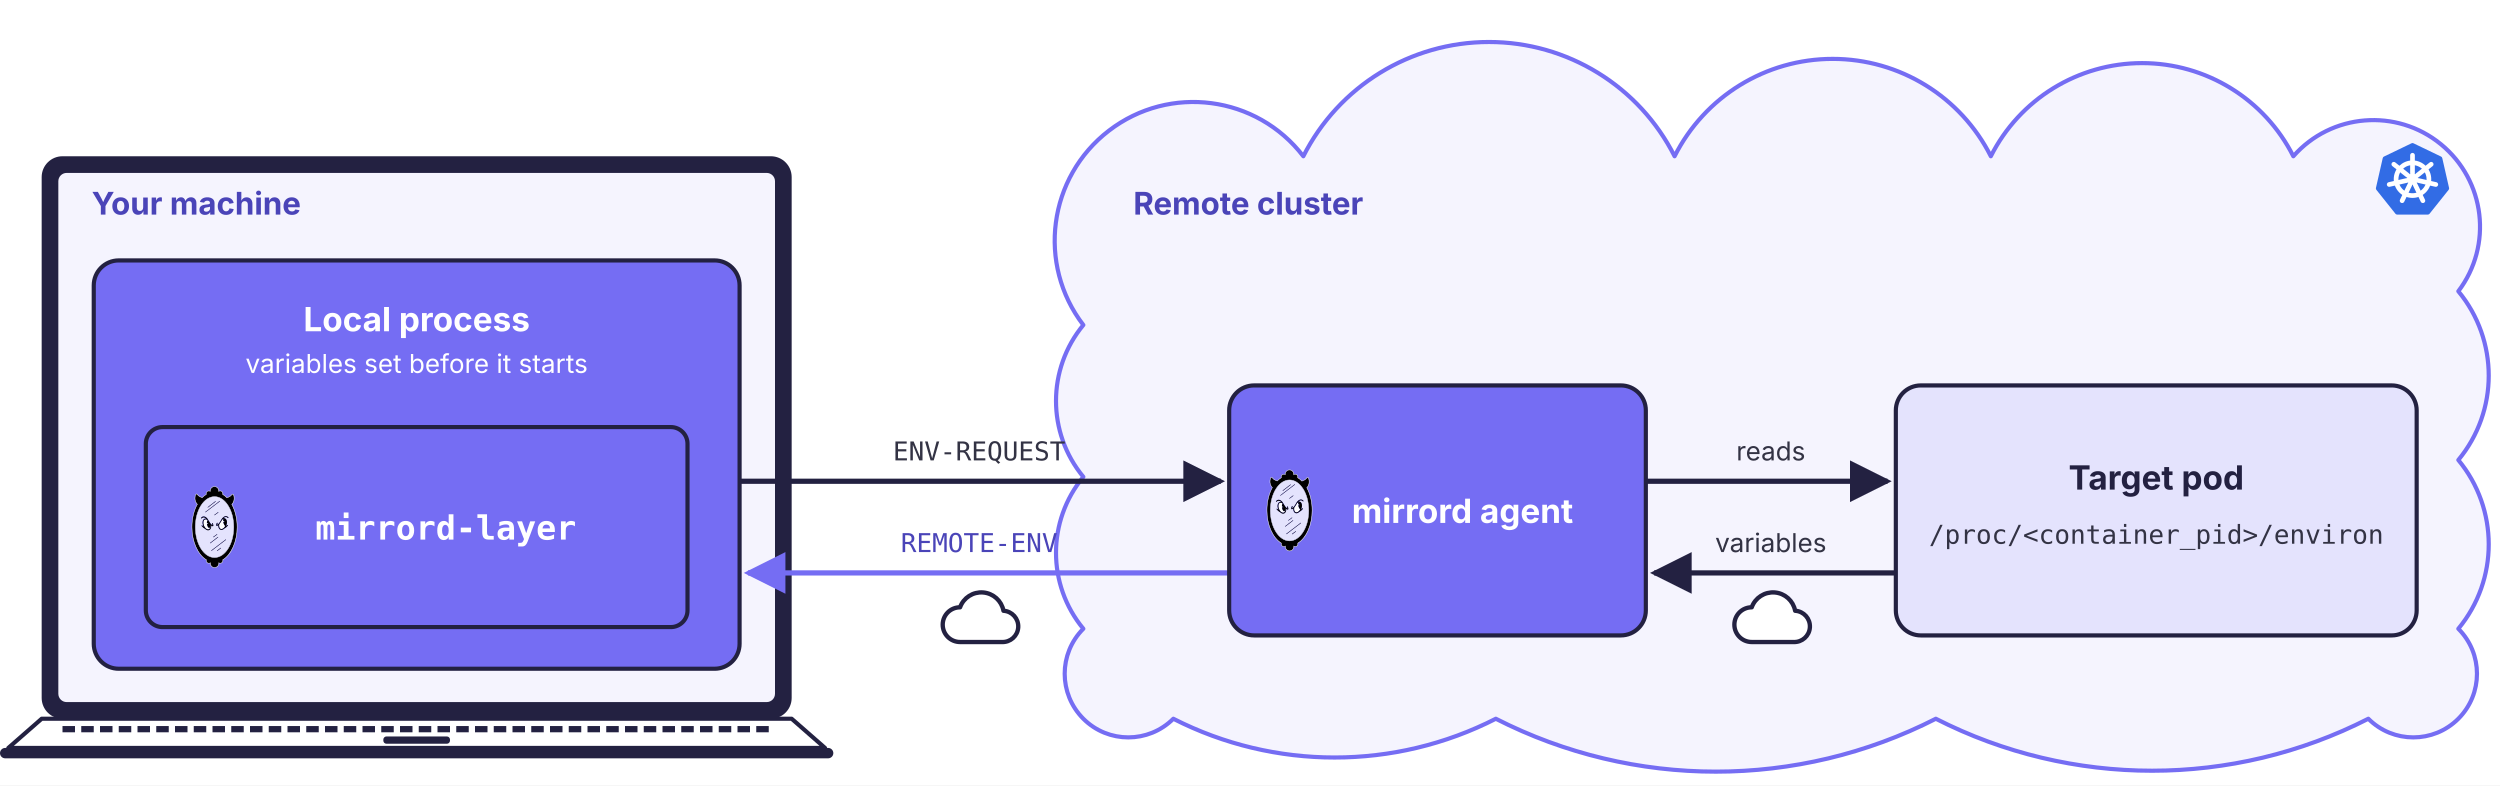
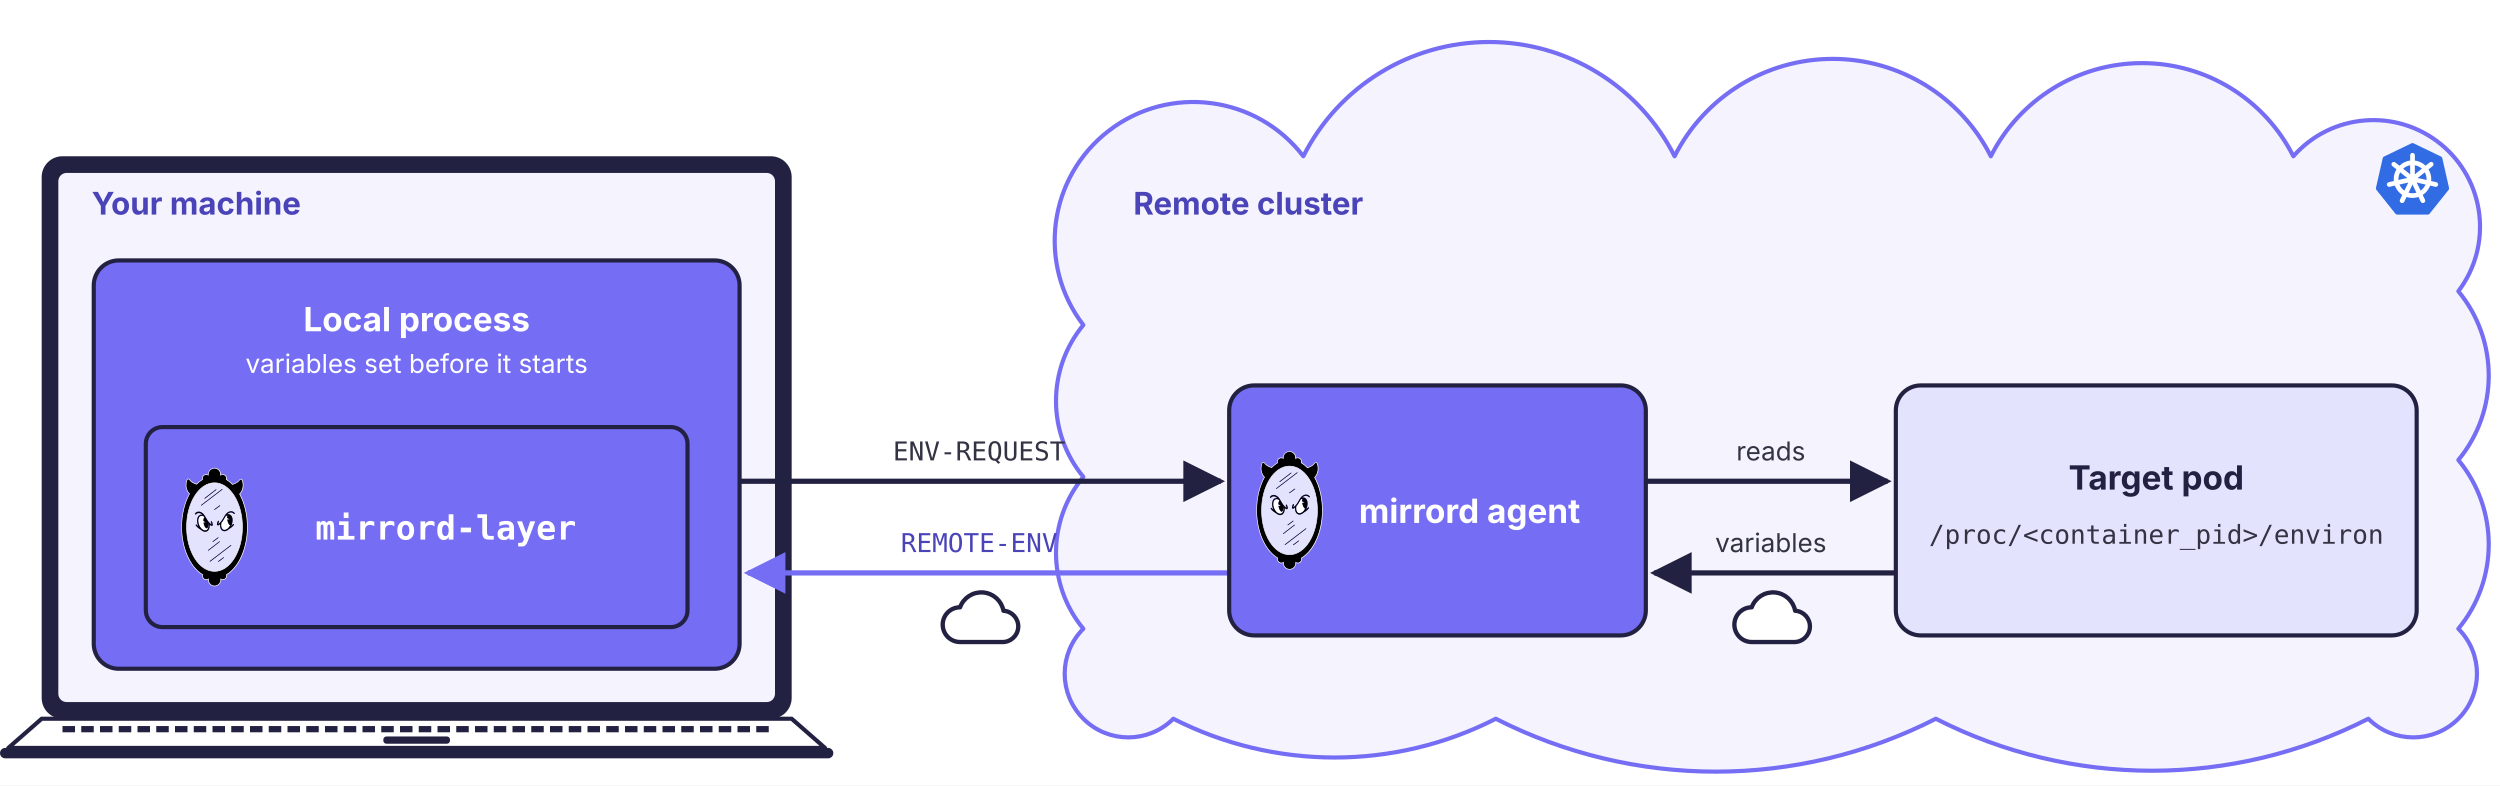
<svg xmlns="http://www.w3.org/2000/svg" viewBox="0 -35 1200 377" width="1200" height="377" font-family="Inter, Helvetica, Arial, sans-serif" role="img" aria-labelledby="t d">
  <defs>
    <marker id="arrow" viewBox="0 0 10 10" refX="9" refY="5" markerWidth="8" markerHeight="8" orient="auto-start-reverse">
      <path d="M0 0 L10 5 L0 10 z" fill="#232141" />
    </marker>
    <marker id="arrow-purple" viewBox="0 0 10 10" refX="9" refY="5" markerWidth="8" markerHeight="8" orient="auto-start-reverse">
      <path d="M0 0 L10 5 L0 10 z" fill="#756DF3" />
    </marker>
    <symbol id="k8s" viewBox="0 0 32 32">
      <polygon points="16.00,1.60 27.73,7.25 30.62,19.94 22.51,30.11 9.49,30.11 1.38,19.94 4.27,7.25" fill="#326CE5" stroke="#326CE5" stroke-width="2" stroke-linejoin="round" />
      <g fill="none" stroke="#ffffff" stroke-width="2" stroke-linecap="round">
        <circle cx="16" cy="16" r="7" />
        <line x1="16.00" y1="13.40" x2="16.00" y2="5.80" />
        <line x1="18.03" y1="14.38" x2="23.97" y2="9.64" />
        <line x1="18.53" y1="16.58" x2="25.94" y2="18.27" />
        <line x1="17.13" y1="18.34" x2="20.43" y2="25.19" />
        <line x1="14.87" y1="18.34" x2="11.57" y2="25.19" />
        <line x1="13.47" y1="16.58" x2="6.06" y2="18.27" />
        <line x1="13.97" y1="14.38" x2="8.03" y2="9.64" />
      </g>
      <circle cx="16" cy="16" r="2.4" fill="#ffffff" />
    </symbol>
    <symbol id="mirrord" viewBox="97 61 391 696">
      <path fill="#ffffff" d="M255.6,387c4.1,19.1-0.9,36.1-12,40.5c-8.2,3.2-17.8,0-26.5-8.2c-0.3-0.6-0.9-0.9-1.5-1.2c0,0,0,0-0.3-0.3 c-5.5-5.6-10.5-13.2-14-22c-4.7-11.5-6.1-23.2-4.4-33.5c1.8-9.4,6.1-16.1,12.8-18.8c5.5-2.3,12.5-1.5,19.3,2.6 c1.5,2.3,2.6,4.4,3.8,6.2c-4.1,2.6-6.4,10.3-6.4,20.3l3.2,1.8l11.1,6.5l-12.5,1.5h-0.9c0.3,1.2,0.3,2.3,0.6,3.5 c3.2,17.9,12,31.1,19,29.7c6.4-1.2,9.6-14.4,7.6-30.2C255.3,386.4,255.6,386.7,255.6,387z" />
      <path fill="#ffffff" d="M384,398.4c-3.2,6.8-7.3,12.3-12,17c0,0,0,0-0.3,0c-0.6,0.3-0.9,0.9-1.2,1.2c-8.7,7.9-18.4,11.5-26.5,8.2 c-11.1-4.7-16-21.4-12-40.5c1.5-1.8,3.2-3.8,4.7-5.6c5-6.5,9-13.2,12.8-20l1.2-2.1c1.2-1.8,2-3.8,3.2-5.6c1.2-2.1,2.6-4.4,4.4-7 c3.5-2.1,6.7-3.2,9.9-3.8c-2,4.7-2.3,10.3-2.3,15.3l3.2,1.8l11.1,6.5l-12.5,1.5h-0.9c0.3,1.2,0.3,2.3,0.6,3.8 C370.5,384.6,377.5,397,384,398.4z" />
      <path fill="#E4E3FD" d="M405,391.7c-1.5-1.2-3.8-0.9-5,0.6c-3.2,4.1-7,7.9-11.1,11.5c1.2-2.3,2.6-5,3.5-7.6 c5.3-12.6,6.7-25.8,4.7-37.3c-2.3-12-8.2-20.6-16.9-24.1c-4.1-1.8-8.8-2.1-13.7-1.2c4.4-4.4,10.2-8.5,17.5-10 c8.2-1.5,16.6,1.5,20.4,7.3c1.2,1.5,3.2,2.1,5,0.9c1.5-1.2,2-3.2,0.9-4.7c-5.5-8.2-16.6-12.3-27.4-10c-11.1,2.1-19.3,9.7-24.2,15.6 c-2,2.3-3.8,5-5.5,7.3c-2,2.9-3.5,5.6-5,8.2c-1.2,2.1-2.3,3.8-3.2,5.6l-1.2,2.1c-3.8,6.5-7.6,13.2-12.3,19.1 c-5.8,7.6-11.7,12.9-18.4,16.7c0.6-5,2-9.7,4.4-14.1c0.9-1.8,0.3-3.8-1.5-4.7c-1.7-0.9-3.8-0.3-4.7,1.5c-2.9,5.6-4.7,11.5-5.3,17.6 c0,0.9-0.3,3.5,1.5,5.6c1.2,1.2,2.3,1.8,4.1,1.8c1.5,0,2.9-0.3,4.4-1.5c2.6-1.5,5.3-3.2,7.9-5.3c-1.7,18.5,5,34.1,17.5,39.3 c2.9,1.2,5.8,1.8,8.8,1.8c8.5,0,17.5-4.4,25.4-12c11.4-6.2,21.6-14.4,29.5-24.7C406.7,395.2,406.4,392.8,405,391.7z M292.1,149.1 c90.1,0,163.6,116.6,163.6,259.6s-73.5,259.6-163.6,259.6c-90.4,0-163.6-116.6-163.6-259.6S201.9,149.1,292.1,149.1z M389.5,517.3 c0.9-0.6,0.9-1.8,0.3-2.3c-0.6-0.9-1.8-0.9-2.3-0.3l-122.5,93.7c-0.9,0.6-0.9,1.8-0.3,2.3c0.3,0.3,0.9,0.6,1.5,0.6 c0.3,0,0.9,0,1.2-0.3L389.5,517.3z M346.9,589c0.9-0.6,0.9-1.8,0.3-2.3c-0.6-0.9-1.8-0.9-2.3-0.3l-31.2,23.2 c-0.9,0.6-0.9,1.8-0.3,2.3c0.3,0.6,0.9,0.9,1.5,0.9c0.3,0,0.6-0.3,0.9-0.3L346.9,589z M338.2,189.1c0.9-0.6,0.9-1.8,0.3-2.3 c-0.6-0.9-1.8-0.9-2.3-0.3l-122.5,93.4c-0.9,0.6-0.9,1.8-0.3,2.3c0.3,0.3,0.9,0.6,1.5,0.6c0.3,0,0.9,0,0.9-0.3L338.2,189.1z M324.4,284.5c0.9-0.6,0.9-1.8,0.3-2.3c-0.6-0.9-1.7-0.9-2.3-0.3l-31.2,22.9c-0.9,0.6-0.9,1.8-0.3,2.3c0.3,0.6,0.9,0.6,1.5,0.6 c0.3,0,0.6,0,0.9-0.3L324.4,284.5z M322.7,495.9c0.9-0.6,0.9-1.8,0.3-2.3c-0.6-0.9-1.8-0.9-2.3-0.3l-66.2,50.8 c-0.9,0.6-0.9,1.8-0.3,2.3c0.3,0.3,0.9,0.6,1.5,0.6c0.3,0,0.6,0,0.9-0.3L322.7,495.9z M314.8,472.4c0.9-0.6,0.9-1.8,0.3-2.3 c-0.6-0.9-1.8-0.9-2.3-0.3L281.6,493c-0.9,0.6-0.9,1.8-0.3,2.3c0.3,0.6,0.9,0.9,1.5,0.9c0.3,0,0.9-0.3,0.9-0.3L314.8,472.4z M302.3,190.5c0.9-0.6,0.9-1.8,0.3-2.3c-0.6-0.9-1.7-0.9-2.3-0.3L234,239c-0.9,0.6-0.9,1.8-0.3,2.3c0.3,0.3,0.9,0.6,1.5,0.6 c0.3,0,0.9,0,1.2-0.3L302.3,190.5z M280.1,399.6c1.8-2.1,1.5-4.7,1.5-5.6c-0.6-6.2-2.3-12.3-5-17.9c-0.9-1.8-2.9-2.3-4.7-1.5 c-1.8,0.9-2.3,2.9-1.5,4.7c2.3,4.4,3.8,9.4,4.4,14.1c-6.4-3.8-12.5-9.4-18.4-16.7c-4.7-6.2-8.8-12.9-12.3-19.1l-1.5-2.3 c-1.2-1.8-2-3.8-3.2-5.6c-1.5-2.3-2.9-5.3-5-8.2c0,0,0,0,0-0.3c-1.5-2.3-3.5-5-5.5-7.3c-5-5.9-13.1-13.2-24.2-15.6 c-10.8-2.1-21.9,2.1-27.4,10c-1.2,1.5-0.6,3.8,0.9,4.7c1.5,1.2,3.8,0.6,4.7-0.9c4.1-5.9,12.5-8.8,20.4-7.3 c7.3,1.5,13.1,5.9,17.5,10c-4.7-0.9-9.3-0.3-13.7,1.2c-8.8,3.5-14.6,12-16.9,24.1c-2,11.5-0.3,24.7,4.7,37.3 c1.2,2.6,2.3,5.3,3.5,7.6c-4.1-3.5-7.9-7.3-11.1-11.5c-1.2-1.5-3.5-1.8-5-0.6c-1.5,1.2-1.8,3.5-0.6,5c8.2,10,18.4,18.5,29.5,24.7 c7.9,7.6,16.9,11.7,25.7,11.7c2.9,0,6.1-0.6,8.8-1.8c12.5-5.3,19-20.6,17.5-39.3c2.6,2.1,5,3.8,7.9,5.3c1.5,0.9,2.9,1.2,4.4,1.2 C277.8,401.4,279.2,400.8,280.1,399.6z" />
      <path d="M439.4,215.2c29.5,54,45.5,122.4,45.5,193.8c0,123.6-49,234.9-122.8,279.2c0.6,2.1,1.2,4.4,1.2,6.8 c0,12.3-10.2,22.6-22.5,22.6c-4.4,0-8.8-1.2-12.3-3.5c0.3,1.2,0.3,2.6,0.3,3.8c0,20.3-16.3,36.7-36.5,36.7s-36.5-16.4-36.5-36.7 c0-1.2,0-2.6,0.3-3.8c-3.5,2.3-7.9,3.5-12.3,3.5c-12.3,0-22.5-10-22.5-22.6c0-2.3,0.3-4.7,1.2-6.8C148.6,643.6,99.3,532.3,99.3,409 c0-71.9,16.3-140.9,46.4-195.3c-1.5-0.9-2.3-2.1-3.5-3.2c-9.9-11.2-15.5-26.4-16.9-42.6c-0.6-11.5,0.9-23.2,5-33.8 c0.6-1.8,2.6-6.8,7.6-7.3c5.3-0.6,8.5,3.8,11.4,7.9c1.2,1.5,2.3,2.9,2.9,3.8c5.5,5.3,12.5,9.7,21.6,13.8c4.4,2.1,9,3.8,13.4,5.3 c11.1-11.2,22.8-20.6,35-27.9c-0.6-2.3-1.2-4.4-1.2-6.8c0-12.3,10.2-22.6,22.5-22.6c4.4,0,8.8,1.2,12.3,3.5c0-1.2-0.3-2.6-0.3-3.8 c0-20.3,16.3-36.7,36.5-36.7c20.1,0,36.5,16.4,36.5,36.7c0,1.2,0,2.6-0.3,3.8c3.5-2.3,7.9-3.5,12.3-3.5c12.5,0,22.5,10.3,22.5,22.6 c0,2.3-0.3,4.7-1.2,6.8c12.5,7.6,24.8,17.3,36.2,29.1c4.7-1.5,9-3.2,13.7-5.3c9-4.1,16-8.5,21.6-13.8c0.9-0.9,2-2.3,2.9-3.8 c2.9-4.1,6.1-8.5,11.4-7.9c5,0.6,7,5.6,7.6,7.3c4.1,10.6,5.5,22.3,4.7,33.8c-1.2,15.9-7,31.4-16.9,42.6 C442.3,212.6,441.1,214,439.4,215.2z M455.7,409c0-143.3-73.5-259.6-163.6-259.6c-90.4,0-163.6,116.6-163.6,259.6 c0,143,73.5,259.6,163.6,259.6C382.5,668.6,455.7,552,455.7,409z" />
      <path fill="#ffffff" d="M292.4,756.6c-21.2,0-38.5-17.4-38.5-38.7c0-0.1,0-0.2,0-0.3c-3,1.3-6.5,2-10,2c-13.5,0-24.5-11-24.5-24.6 c0-2.2,0.2-4.2,0.7-5.9c-36.1-22.2-66.8-60.3-88.9-110.2C109,528.5,97.3,469.7,97.3,409c0-71.5,16.3-140.6,45.8-194.7 c-0.6-0.5-1.1-1-1.5-1.5c-0.3-0.3-0.5-0.6-0.8-0.8l-0.1-0.1c-9.7-10.9-15.9-26.4-17.4-43.7c-0.6-12.5,1.1-24.4,5.1-34.7 c0.8-2.3,3.2-7.9,9.2-8.6c6.5-0.7,10.4,4.7,13.2,8.7c1.1,1.4,2.2,2.8,2.9,3.7c5.3,5,11.9,9.2,20.9,13.3c3.5,1.7,7.6,3.3,12.1,4.8 c10.7-10.7,21.9-19.6,33.2-26.5c-0.5-1.9-0.9-3.7-0.9-5.8c0-13.3,11.2-24.6,24.5-24.6c3.5,0,6.9,0.7,10,2c0-0.1,0-0.2,0-0.3 c0-21.3,17.3-38.7,38.5-38.7c21.2,0,38.5,17.4,38.5,38.7c0,0.1,0,0.2,0,0.3c3-1.3,6.5-2,10-2c13.5,0,24.5,11,24.5,24.6 c0,2.2-0.2,4.2-0.7,5.9c12.2,7.6,23.8,16.9,34.3,27.6c3.7-1.2,7.6-2.7,12.3-4.8c9-4.1,15.7-8.4,21-13.4c0.7-0.7,1.8-2,2.6-3.4 l0.1-0.1c2.8-4,6.7-9.5,13.2-8.8c6,0.7,8.5,6.3,9.3,8.7c4,10.4,5.7,22.4,4.8,34.5c-1.2,16.6-7.5,32.4-17.2,43.5c-0.4,1-1.3,2-2.4,3 c29,53.9,44.9,122.4,44.9,193.3c0,60.9-11.7,119.7-33.9,170.2c-22,49.9-52.6,87.9-88.6,110c0.5,1.9,0.8,3.8,0.8,5.8 c0,13.3-11.2,24.6-24.5,24.6c-3.5,0-6.9-0.7-10-2c0,0.1,0,0.2,0,0.3C330.8,739.2,313.6,756.6,292.4,756.6z M259.4,709.5l-1.2,5 c-0.2,0.9-0.2,2.3-0.2,3.3c0,19.1,15.5,34.7,34.5,34.7s34.5-15.6,34.5-34.7c0-1.1,0-2.4-0.2-3.3l-1.2-5l4.3,2.9 c3.1,2.1,7,3.2,11.1,3.2c11.1,0,20.5-9.4,20.5-20.6c0-2.1-0.5-4.2-1.1-6.2l-0.4-1.5l1.3-0.8c72.9-43.8,121.8-155.3,121.8-277.5 c0-70.8-16.1-139.3-45.3-192.8l-0.9-1.6l1.5-1c1.6-1.1,2.3-2.2,2.4-2.5l0.1-0.4l0.3-0.3c9.3-10.4,15.2-25.5,16.4-41.4 c0.9-11.6-0.7-22.9-4.5-32.9c-0.6-1.7-2.3-5.6-6-6.1c-3.8-0.4-6.3,2.6-9.5,7c-0.9,1.5-2.1,3-3.2,4.1c-5.7,5.4-12.7,9.9-22.2,14.2 c-5.4,2.4-9.7,4-13.9,5.4l-1.2,0.4l-0.9-0.9c-10.9-11.3-23-21-35.8-28.8l-1.5-0.9l0.7-1.6c0.7-1.6,1-3.5,1-6 c0-11.4-9.2-20.6-20.5-20.6c-4.1,0-8.1,1.1-11.1,3.2l-4.3,2.9l1.2-5c0.2-0.9,0.2-2.3,0.2-3.3c0-19.1-15.5-34.7-34.5-34.7 c-19,0-34.5,15.6-34.5,34.7c0,0.5,0.1,1.1,0.1,1.7c0.1,0.7,0.2,1.4,0.2,2.1v3.8l-3.1-2.1c-3.1-2.1-7-3.2-11.1-3.2 c-11.1,0-20.5,9.4-20.5,20.6c0,1.9,0.4,3.6,0.9,5.6l0.5,2.1l-1.3,0.8c-11.8,7.1-23.5,16.4-34.6,27.6l-0.9,0.9l-1.2-0.4 c-5.1-1.7-9.7-3.5-13.6-5.4c-9.5-4.3-16.5-8.8-22.1-14.2l-0.2-0.2l-0.1-0.2c-0.5-0.8-1.7-2.2-2.8-3.6l-0.1-0.1 c-3.1-4.4-5.7-7.5-9.5-7.1c-3.7,0.4-5.4,4.3-5.9,6c-3.8,9.8-5.5,21.2-4.9,33c1.5,16.4,7.3,31.1,16.4,41.3c0.3,0.3,0.6,0.6,0.9,0.9 c0.7,0.8,1.4,1.5,2.2,2l1.6,1l-0.9,1.7c-29.7,53.8-46.1,122.8-46.1,194.3c0,121.9,49.2,233.4,122.4,277.5l1.5,0.9l-0.7,1.6 c-0.7,1.6-1,3.5-1,6c0,11.4,9.2,20.6,20.5,20.6c4.1,0,8.1-1.1,11.1-3.2L259.4,709.5z M292.1,670.6c-91.3,0-165.6-117.3-165.6-261.6 s74.3-261.6,165.6-261.6c91.3,0,165.6,117.3,165.6,261.6S383.4,670.6,292.1,670.6z M292.1,151.4c-89.1,0-161.6,115.5-161.6,257.6 c0,68.8,16.9,133.5,47.7,182.3c30.6,48.5,71,75.2,113.9,75.2c89.1,0,161.6-115.5,161.6-257.6C453.7,267,381.2,151.4,292.1,151.4z" />
      <path d="M344.9,586.3c0.9-0.6,1.7-0.3,2.3,0.3c0.6,0.9,0.3,1.8-0.3,2.3l-31.2,23.2c-0.3,0.3-0.6,0.3-0.9,0.3 c-0.6,0-1.2-0.3-1.5-0.9c-0.6-0.9-0.3-1.8,0.3-2.3L344.9,586.3z" />
      <path d="M372,415.5c4.4-4.4,8.5-10.3,12-17c-6.4-1.8-13.4-13.8-16.3-29.7c-0.3-1.2-0.6-2.3-0.6-3.8h0.9l12.5-1.5l-11.1-6.5 l-3.2-1.8c0-5,0.3-10.6,2.3-15.3c-3.2,0.6-6.7,1.8-9.9,3.8c-1.8,2.3-3.2,5-4.4,7c-1.2,2.1-2.3,3.8-3.2,5.6l-1.2,2.1 c-3.8,6.5-7.9,13.5-12.8,20c-1.5,2.1-3.2,3.8-4.7,5.6c-4.1,19.1,0.9,35.8,12,40.5c8.2,3.2,17.8-0.3,26.5-8.2 C370.8,416.3,371.4,415.8,372,415.5z M410.5,326.8c1.2,1.5,0.9,3.8-0.9,4.7c-1.5,1.2-3.8,0.9-5-0.9c-4.1-5.9-12.5-8.8-20.4-7.3 c-7.3,1.5-13.1,5.9-17.5,10c4.7-0.9,9.3-0.3,13.7,1.2c8.8,3.5,14.9,12,16.9,24.1c2,11.5,0.3,24.7-4.7,37.3 c-1.2,2.6-2.3,5.3-3.5,7.6c4.1-3.5,7.9-7.3,11.1-11.5c1.2-1.5,3.5-1.8,5-0.6c1.5,1.2,1.7,3.5,0.6,5c-8.2,10.3-18.4,18.5-29.5,24.7 c-7.9,7.6-16.9,12-25.4,12c-3.2,0-6.1-0.6-8.8-1.8c-12.5-5.3-19-20.6-17.5-39.3c-2.6,2.1-5.3,3.8-7.9,5.3c-1.5,0.9-3.2,1.5-4.4,1.5 c-1.5,0-2.9-0.6-4.1-1.8c-1.7-2.1-1.5-4.7-1.5-5.6c0.6-6.2,2.3-12,5.3-17.6c0.9-1.8,2.9-2.3,4.7-1.5c1.8,0.9,2.3,2.9,1.5,4.7 c-2.3,4.4-3.8,9.4-4.4,14.1c6.4-3.8,12.5-9.4,18.4-16.7c4.7-6.2,8.8-12.6,12.3-19.1l1.2-2.1c1.2-2.1,2.3-3.8,3.2-5.6 c1.5-2.3,2.9-5.3,5-8.2c1.8-2.3,3.5-5,5.5-7.3c5-5.9,13.4-13.2,24.2-15.6C393.9,314.5,405,318.6,410.5,326.8z" />
      <path d="M324.4,284.5l-31.5,23.2c-0.3,0.3-0.6,0.3-0.9,0.3c-0.6,0-1.2-0.3-1.5-0.6c-0.6-0.9-0.3-1.8,0.3-2.3l31.2-23.2 c0.9-0.6,1.7-0.3,2.3,0.3C325.6,282.7,325.3,283.9,324.4,284.5z" />
      <path d="M312.8,469.5c0.9-0.6,1.8-0.3,2.3,0.3c0.6,0.9,0.3,1.8-0.3,2.3l-31.2,23.2c-0.3,0.3-0.6,0.3-0.9,0.3 c-0.6,0-1.2-0.3-1.5-0.9c-0.6-0.9-0.3-1.8,0.3-2.3L312.8,469.5z" />
      <path d="M387.5,514.7c0.9-0.6,1.8-0.3,2.3,0.3c0.6,0.9,0.3,1.8-0.3,2.3L267,611c-0.3,0.3-0.6,0.3-1.2,0.3c-0.6,0-1.2-0.3-1.5-0.6 c-0.6-0.9-0.6-1.8,0.3-2.3L387.5,514.7z" />
      <path d="M320.7,493c0.9-0.6,1.8-0.3,2.3,0.3c0.6,0.9,0.6,1.8-0.3,2.3l-66.2,51.1c-0.3,0.3-0.6,0.3-0.9,0.3c-0.6,0-1.2-0.3-1.5-0.6 c-0.6-0.9-0.6-1.8,0.3-2.3L320.7,493z" />
      <path d="M300.2,187.9c0.9-0.6,1.7-0.3,2.3,0.3c0.6,0.9,0.6,1.8-0.3,2.3l-65.9,51.1c-0.3,0.3-0.6,0.3-1.2,0.3 c-0.6,0-0.9-0.3-1.5-0.6c-0.6-0.9-0.3-1.8,0.3-2.3L300.2,187.9z" />
      <path d="M213.6,279.8l122.5-93.7c0.6-0.6,1.8-0.3,2.3,0.3c0.6,0.9,0.3,1.8-0.3,2.3l-122.5,93.7c-0.3,0.3-0.6,0.3-0.9,0.3 c-0.6,0-1.2-0.3-1.5-0.6C212.7,281.6,212.7,280.4,213.6,279.8z" />
      <path d="M243.9,427.5c11.1-4.4,16-21.4,12-40.5c-0.3-0.3-0.6-0.6-0.9-0.9c2,15.9-1.2,29.1-7.6,30.2c-7.3,1.5-15.8-12-19-29.7 c-0.3-1.2-0.3-2.3-0.6-3.5h0.9l12.5-1.5l-11.1-6.5l-3.2-1.8c0-10,2.3-17.6,6.4-20.3c-1.2-2.1-2.3-4.1-3.8-6.2 c-7-4.1-13.7-5-19.3-2.6c-6.4,2.6-11.1,9.4-12.8,18.8c-1.8,10-0.3,22,4.4,33.5c3.5,8.8,8.5,16.4,14,22c0,0,0.3,0,0.3,0.3 c0.6,0.3,1.2,0.9,1.5,1.2C225.9,427.2,235.8,430.7,243.9,427.5z M204.9,319.1c11.1,2.1,19.3,9.7,24.2,15.6c2,2.3,3.8,5,5.5,7.3 c0,0,0,0,0,0.3c2,2.9,3.5,5.6,5,8.2c1.2,1.8,2,3.5,3.2,5.6l1.5,2.3c3.8,6.5,7.6,12.9,12.3,19.1c5.8,7.3,11.7,12.9,18.4,16.7 c-0.6-5-2-9.7-4.4-14.1c-0.9-1.8-0.3-3.8,1.5-4.7c1.8-0.9,3.8-0.3,4.7,1.5c2.9,5.6,4.7,11.5,5,17.9c0,0.9,0.3,3.5-1.5,5.6 c-1.2,1.2-2.6,1.8-4.1,1.8c-1.5,0-2.9-0.6-4.4-1.2c-2.6-1.5-5.3-3.2-7.9-5.3c1.7,18.5-5,34.1-17.5,39.3c-2.9,1.2-5.8,1.8-8.8,1.8 c-8.5,0-17.5-4.4-25.7-11.7c-11.4-6.2-21.6-14.7-29.5-24.7c-1.2-1.5-0.9-3.8,0.6-5c1.5-1.2,3.8-0.9,5,0.6c3.2,4.1,7,7.9,11.1,11.5 c-1.2-2.3-2.6-5-3.5-7.6c-5-12.6-6.7-25.8-4.7-37.3c2-12,8.2-20.6,16.9-24.1c4.1-1.8,8.8-2.1,13.7-1.2c-4.4-4.4-10.2-8.8-17.5-10 c-8.2-1.5-16.6,1.5-20.4,7.3c-1.2,1.5-3.2,2.1-4.7,0.9c-1.5-1.2-2-3.2-0.9-4.7C183,320.9,194.1,317.1,204.9,319.1z" />
    </symbol>
    <symbol id="cloud" viewBox="0 0 48 32">
      <path d="M13 30 H37 A9 9 0 0 0 38 12 A13 13 0 0 0 13 10 A10 10 0 0 0 13 30 Z" fill="#ffffff" stroke="#232141" stroke-width="2.5" stroke-linejoin="round" />
    </symbol>
  </defs>
  <rect x="0" y="-35" width="1200" height="377" fill="#ffffff" />
  <rect x="20" y="40" width="360" height="270" rx="10" fill="#232141" />
  <rect x="28" y="48" width="344" height="254" rx="4" fill="#F5F4FE" />
  <path d="M20 310 H380 L396 324 H4 Z" fill="#ffffff" stroke="#232141" stroke-width="2" stroke-linejoin="round" />
  <line x1="30" y1="315" x2="370" y2="315" stroke="#232141" stroke-width="3" stroke-dasharray="6 3" />
  <rect x="184" y="318.5" width="32" height="3.5" rx="1.5" fill="#232141" />
  <rect x="0" y="324" width="400" height="5" rx="2.5" fill="#232141" />
  <text x="44" y="68" font-size="15" font-weight="700" fill="#4a44b8">Your machine</text>
  <path d="M520.0 266.8 A57.2 57.2 0 0 1 520.0 193.9 A57.2 57.2 0 0 1 520.0 121.0 A66.5 66.5 0 0 1 625.6 40.0 A99.8 99.8 0 0 1 803.8 40.0 A85.0 85.0 0 0 1 955.6 40.0 A81.3 81.3 0 0 1 1100.8 40.0 A51.2 51.2 0 0 1 1180.0 104.8 A63.5 63.5 0 0 1 1180.0 185.8 A63.5 63.5 0 0 1 1180.0 266.8 A30.5 30.5 0 0 1 1136.8 310.0 A228.4 228.4 0 0 1 929.2 310.0 A232.3 232.3 0 0 1 718.0 310.0 A170.3 170.3 0 0 1 563.2 310.0 A30.5 30.5 0 0 1 520.0 266.8 Z" fill="#F5F4FE" stroke="#756DF3" stroke-width="2" stroke-linejoin="round" />
  <text x="544" y="68" font-size="15" font-weight="700" fill="#4a44b8">Remote cluster</text>
  <rect x="45" y="90" width="310" height="196" rx="12" fill="#756DF3" stroke="#232141" stroke-width="2" />
  <text x="200" y="124" font-size="16" font-weight="700" fill="#ffffff" text-anchor="middle">Local process</text>
  <text x="200" y="144" font-size="12.5" fill="#ffffff" text-anchor="middle">variables set before it starts</text>
  <rect x="70" y="170" width="260" height="96" rx="8" fill="#756DF3" stroke="#232141" stroke-width="2" />
-   <use href="#mirrord" x="92" y="198" width="22" height="40" />
+   <use href="#mirrord" x="87.0" y="189.5" width="32.0" height="57.0" />
  <text x="214" y="224" font-size="16" font-weight="700" font-family="Menlo, Consolas, monospace" fill="#ffffff" text-anchor="middle">mirrord-layer</text>
  <line x1="355" y1="196" x2="586" y2="196" stroke="#232141" stroke-width="2.5" marker-end="url(#arrow)" />
  <text x="470" y="186" font-size="12.5" font-family="Menlo, Consolas, monospace" fill="#333344" text-anchor="middle">ENV-REQUEST</text>
  <line x1="590" y1="240" x2="359" y2="240" stroke="#756DF3" stroke-width="2.5" marker-end="url(#arrow-purple)" />
  <text x="470" y="230" font-size="12.5" font-family="Menlo, Consolas, monospace" fill="#4a44b8" text-anchor="middle">REMOTE-ENV</text>
  <use href="#cloud" x="450" y="248" width="40" height="27" />
  <rect x="590" y="150" width="200" height="120" rx="12" fill="#756DF3" stroke="#232141" stroke-width="2" />
-   <use href="#mirrord" x="608" y="190" width="22" height="40" />
-   <text x="702" y="216" font-size="16" font-weight="700" fill="#ffffff" text-anchor="middle">mirrord agent</text>
+   <use href="#mirrord" x="603.0" y="181.5" width="32.0" height="57.0" />
+   <text x="705.4" y="216" font-size="16" font-weight="700" fill="#ffffff" text-anchor="middle">mirrord agent</text>
  <line x1="790" y1="196" x2="906" y2="196" stroke="#232141" stroke-width="2.5" marker-end="url(#arrow)" />
  <text x="850" y="186" font-size="12.5" fill="#333344" text-anchor="middle">reads</text>
  <line x1="910" y1="240" x2="794" y2="240" stroke="#232141" stroke-width="2.5" marker-end="url(#arrow)" />
  <text x="850" y="230" font-size="12.5" fill="#333344" text-anchor="middle">variables</text>
  <use href="#cloud" x="830" y="248" width="40" height="27" />
  <rect x="910" y="150" width="250" height="120" rx="12" fill="#E4E3FD" stroke="#232141" stroke-width="2" />
  <text x="1035" y="200" font-size="16" font-weight="700" fill="#232141" text-anchor="middle">Target pod</text>
  <text x="1035" y="226" font-size="12.5" font-family="Menlo, Consolas, monospace" fill="#333344" text-anchor="middle">/proc/&lt;container_pid&gt;/environ</text>
  <use href="#k8s" x="1140" y="33" width="36" height="36" />
</svg>
